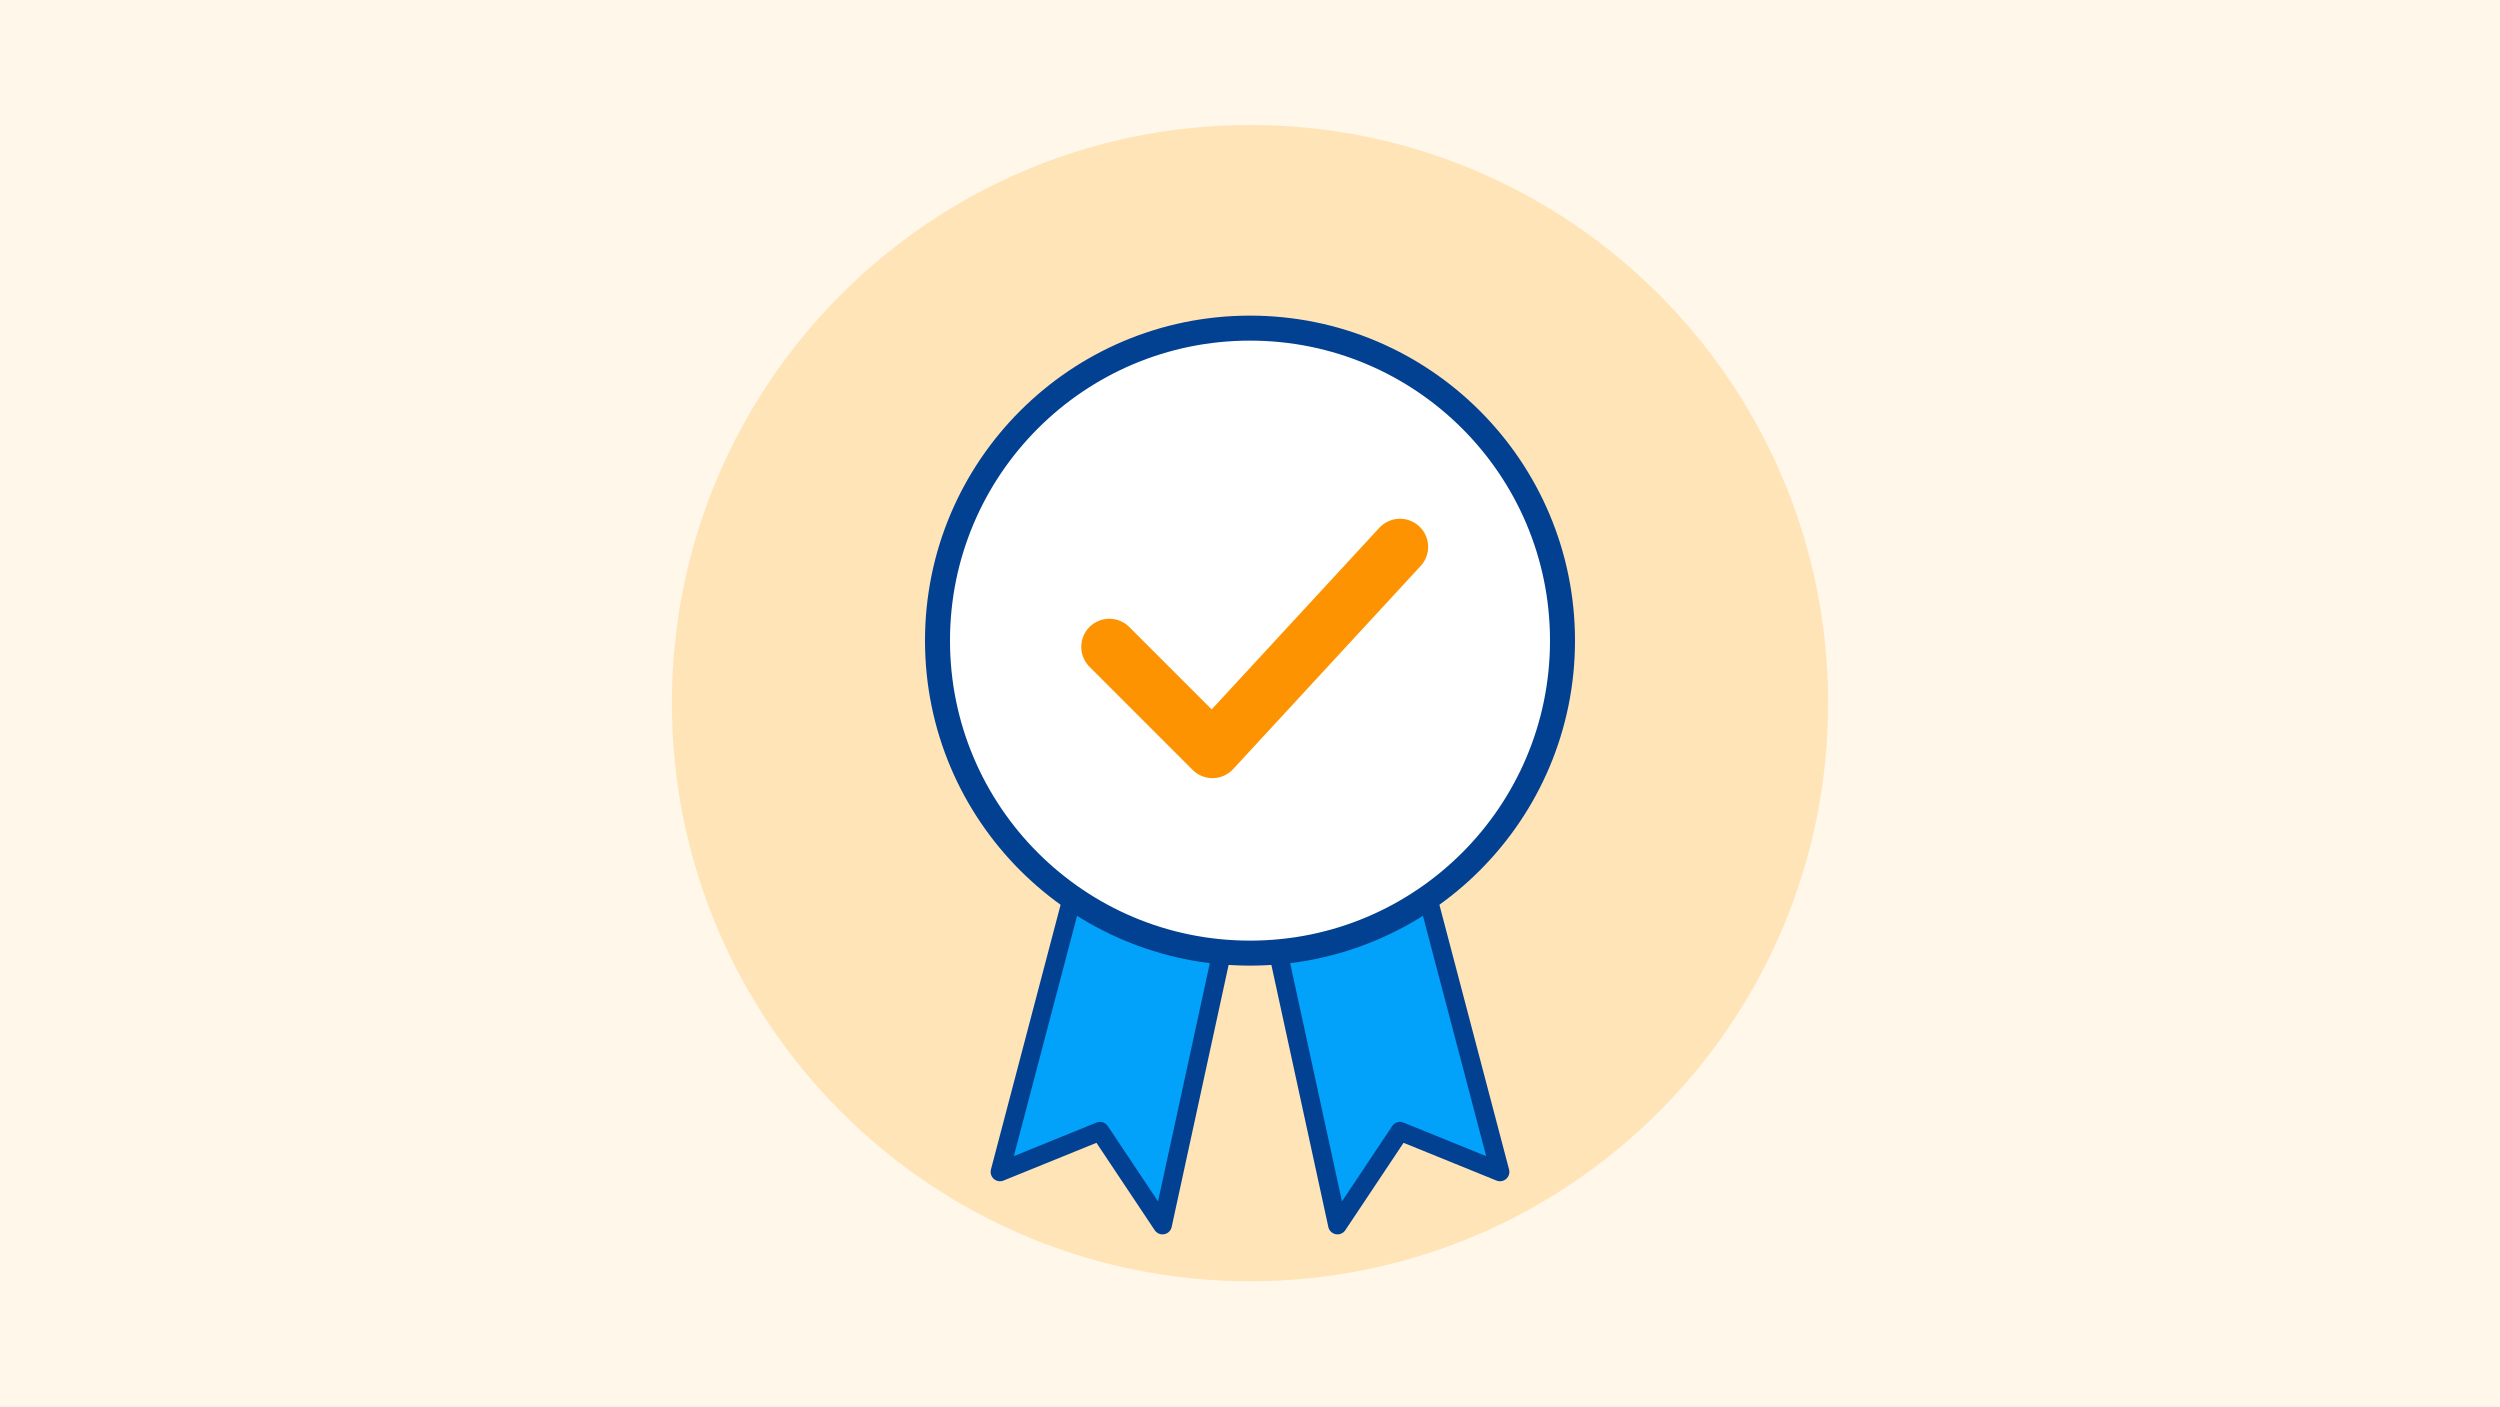
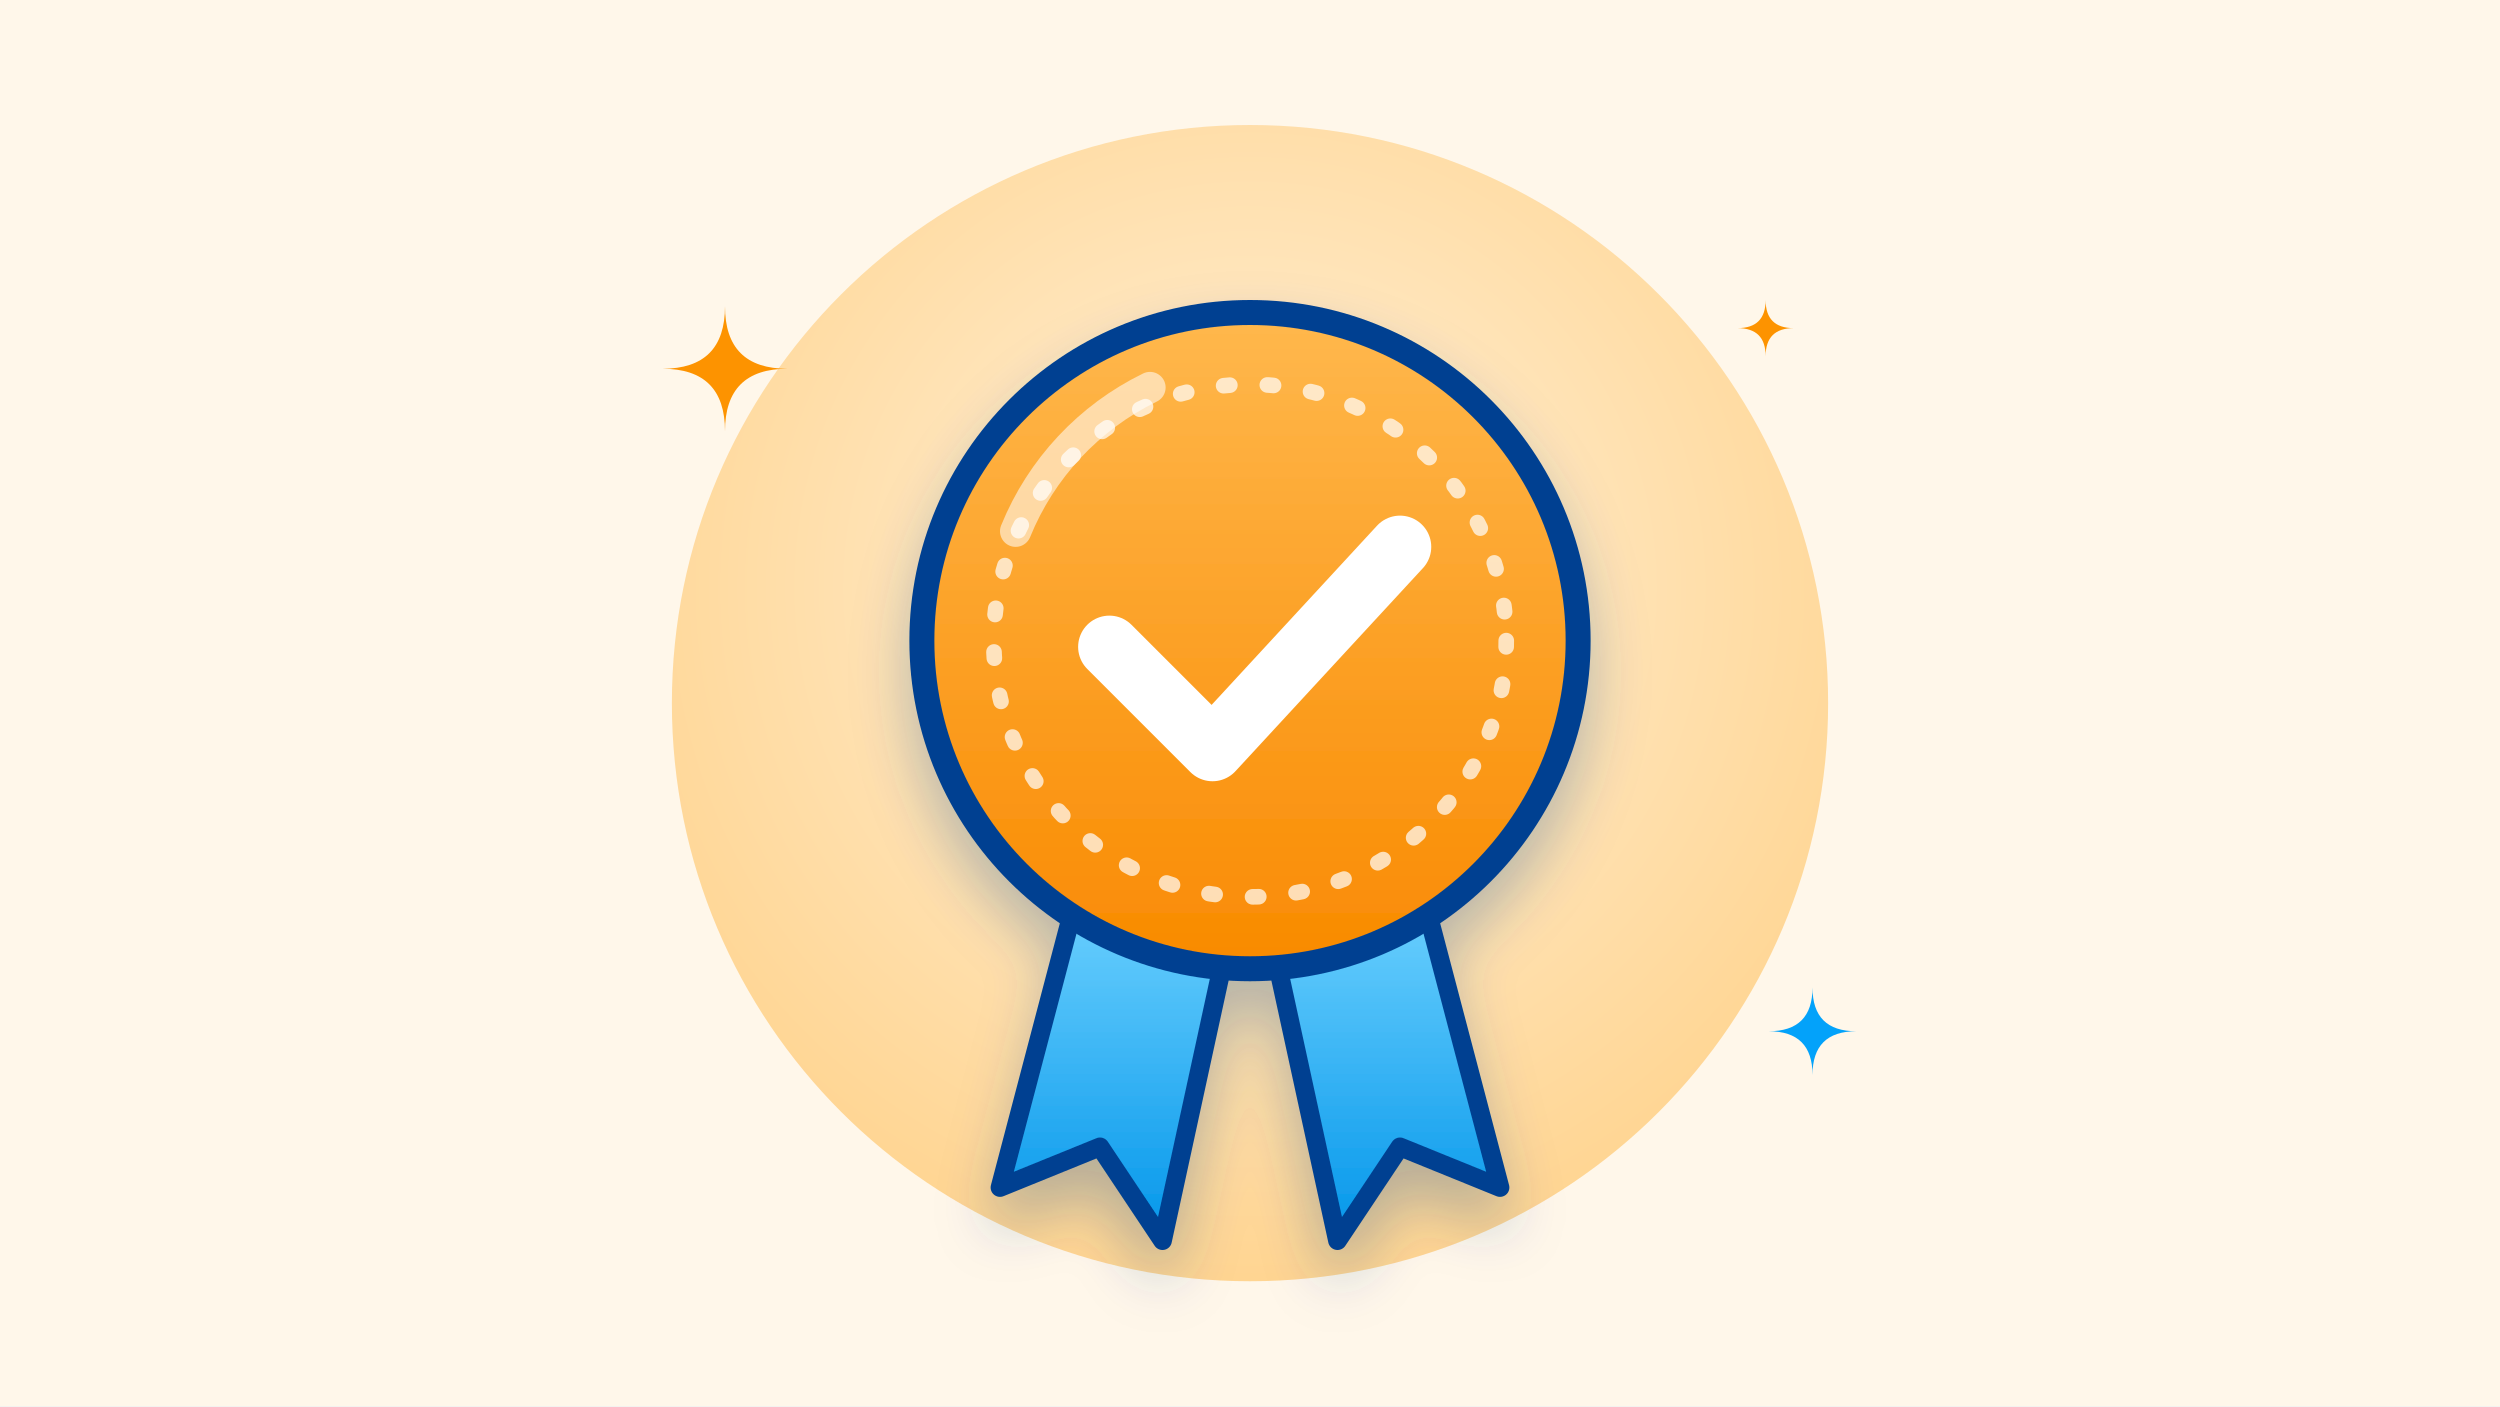
<svg xmlns="http://www.w3.org/2000/svg" viewBox="0 0 800 450" width="800" height="450" role="img" aria-label="A certified badge with a check mark, for standards-based login">
+   <defs>
+     <linearGradient id="o" x1="0" y1="0" x2="0" y2="1">
+       <stop offset="0" stop-color="#FFB84D" />
+       <stop offset="1" stop-color="#F98A00" />
+     </linearGradient>
+     <linearGradient id="s" x1="0" y1="0" x2="0" y2="1">
+       <stop offset="0" stop-color="#6FD2FF" />
+       <stop offset="1" stop-color="#0396EA" />
+     </linearGradient>
+     <linearGradient id="n" x1="0" y1="0" x2="0" y2="1">
+       <stop offset="0" stop-color="#1A6AD0" />
+       <stop offset="1" stop-color="#023A84" />
+     </linearGradient>
+     <linearGradient id="w" x1="0" y1="0" x2="0" y2="1">
+       <stop offset="0" stop-color="#FFFFFF" />
+       <stop offset="1" stop-color="#E2F0FF" />
+     </linearGradient>
+     <radialGradient id="cw" cx="0.5" cy="0.4" r="0.6">
+       <stop offset="0" stop-color="#FFF1DA" />
+       <stop offset="1" stop-color="#FFD592" />
+     </radialGradient>
+     <linearGradient id="bb" x1="0" y1="0" x2="1" y2="1">
+       <stop offset="0" stop-color="#0A63CF" />
+       <stop offset="1" stop-color="#022F6E" />
+     </linearGradient>
+     <radialGradient id="cb" cx="0.5" cy="0.4" r="0.6">
+       <stop offset="0" stop-color="#2DB0FF" />
+       <stop offset="1" stop-color="#0A6FD8" />
+     </radialGradient>
+     <filter id="sh" x="-20%" y="-20%" width="140%" height="160%">
+       <feDropShadow dx="0" dy="10" stdDeviation="9" flood-color="#024191" flood-opacity="0.28" />
+     </filter>
+   </defs>
  <rect width="800" height="450" fill="#FFF7EA" />
-   <circle cx="400" cy="225" r="185" fill="#FFE4B8" />
-   <path d="M345,280 L320,375 L352,362 L372,392 L392,300 Z M455,280 L480,375 L448,362 L428,392 L408,300 Z" fill="#03A2FA" stroke="#024191" stroke-width="6" stroke-linejoin="round" />
-   <circle cx="400" cy="205" r="100" fill="#FFFFFF" stroke="#024191" stroke-width="8" />
-   <path d="M355,207 L388,240 L448,175" fill="none" stroke="#FD9300" stroke-width="18" stroke-linecap="round" stroke-linejoin="round" />
+   <circle cx="400" cy="225" r="185" fill="url(#cw)" />
+   <g filter="url(#sh)">
+     <path d="M345,285 L320,380 L352,367 L372,397 L392,305 Z M455,285 L480,380 L448,367 L428,397 L408,305 Z" fill="url(#s)" stroke="#024191" stroke-width="6" stroke-linejoin="round" />
+     <circle cx="400" cy="205" r="105" fill="url(#o)" stroke="#024191" stroke-width="8" />
+     <circle cx="400" cy="205" r="82" fill="none" stroke="#FFFFFF" stroke-width="5" stroke-dasharray="2 12" stroke-linecap="round" opacity="0.7" />
+     <path d="M355,207 L388,240 L448,175" fill="none" stroke="#FFFFFF" stroke-width="20" stroke-linecap="round" stroke-linejoin="round" />
+     <path d="M325,170 A88,88 0 0 1 368,124" fill="none" stroke="#FFFFFF" stroke-width="10" stroke-linecap="round" opacity="0.55" />
+   </g>
+   <path d="M232,98 Q232,118 252,118 Q232,118 232,138 Q232,118 212,118 Q232,118 232,98 Z" fill="#FD9300" />
+   <path d="M580,316 Q580,330 594,330 Q580,330 580,344 Q580,330 566,330 Q580,330 580,316 Z" fill="#03A2FA" />
+   <path d="M565,96 Q565,105 574,105 Q565,105 565,114 Q565,105 556,105 Q565,105 565,96 Z" fill="#FD9300" />
</svg>
